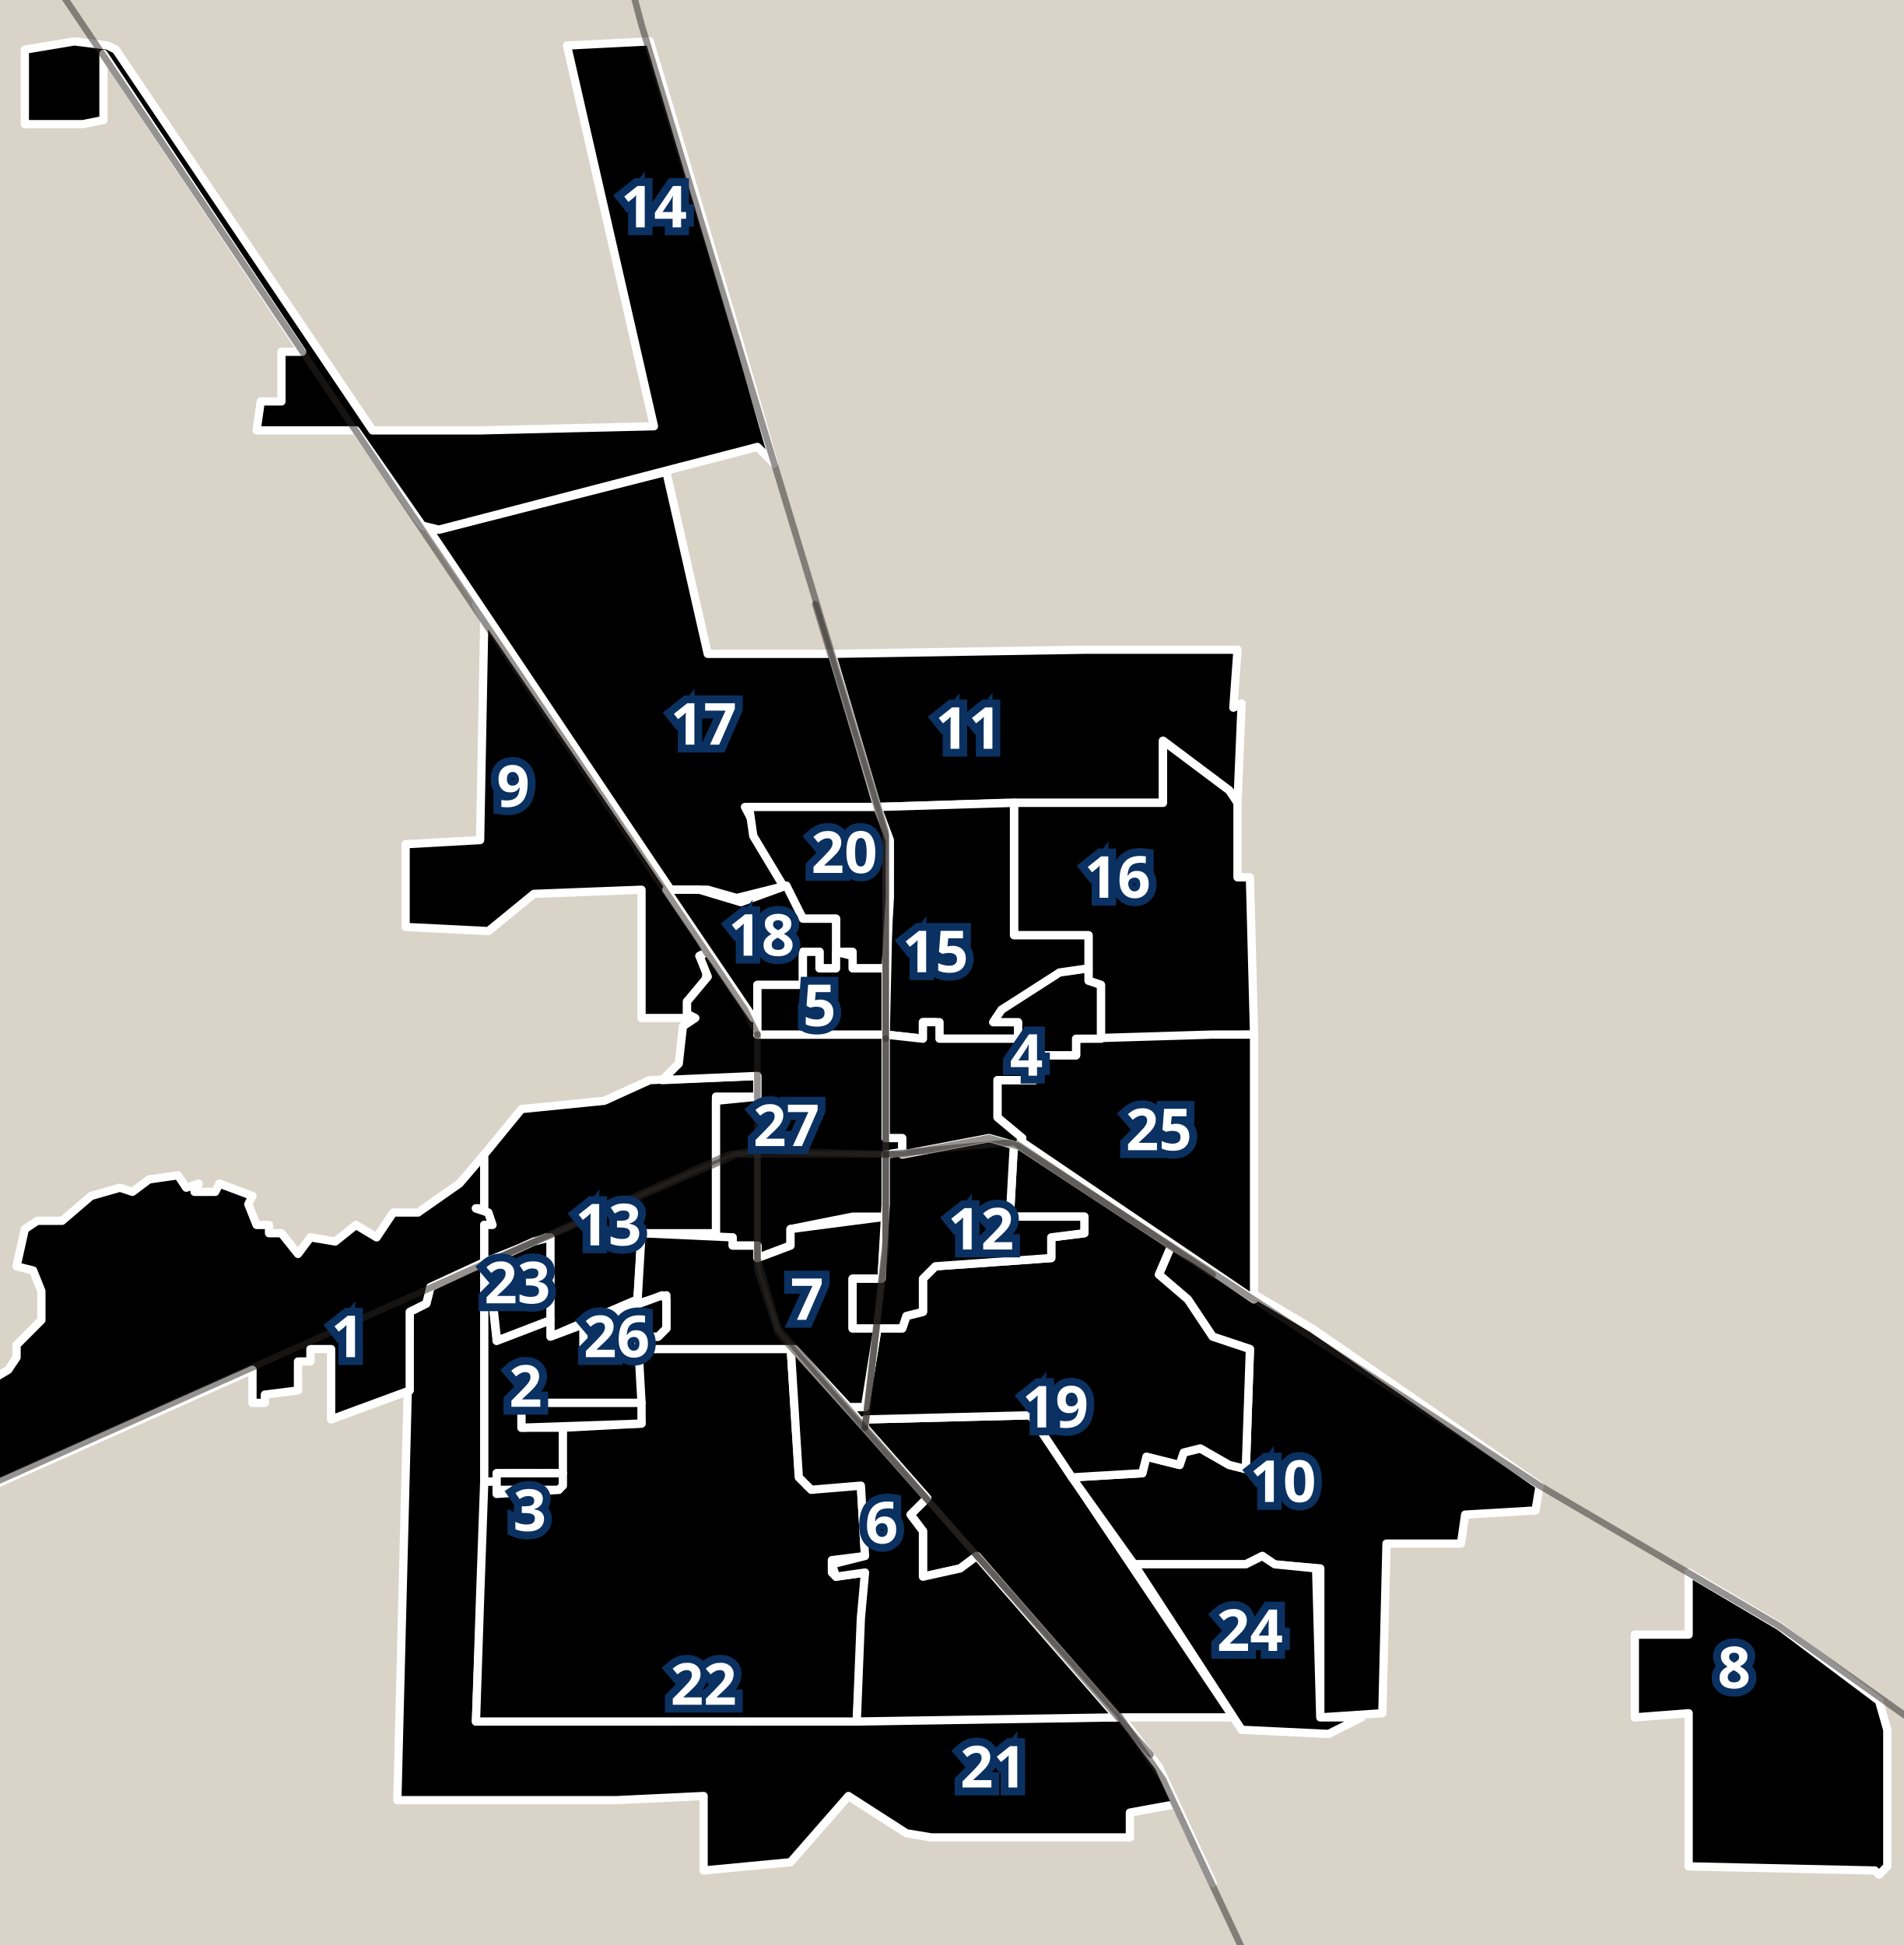
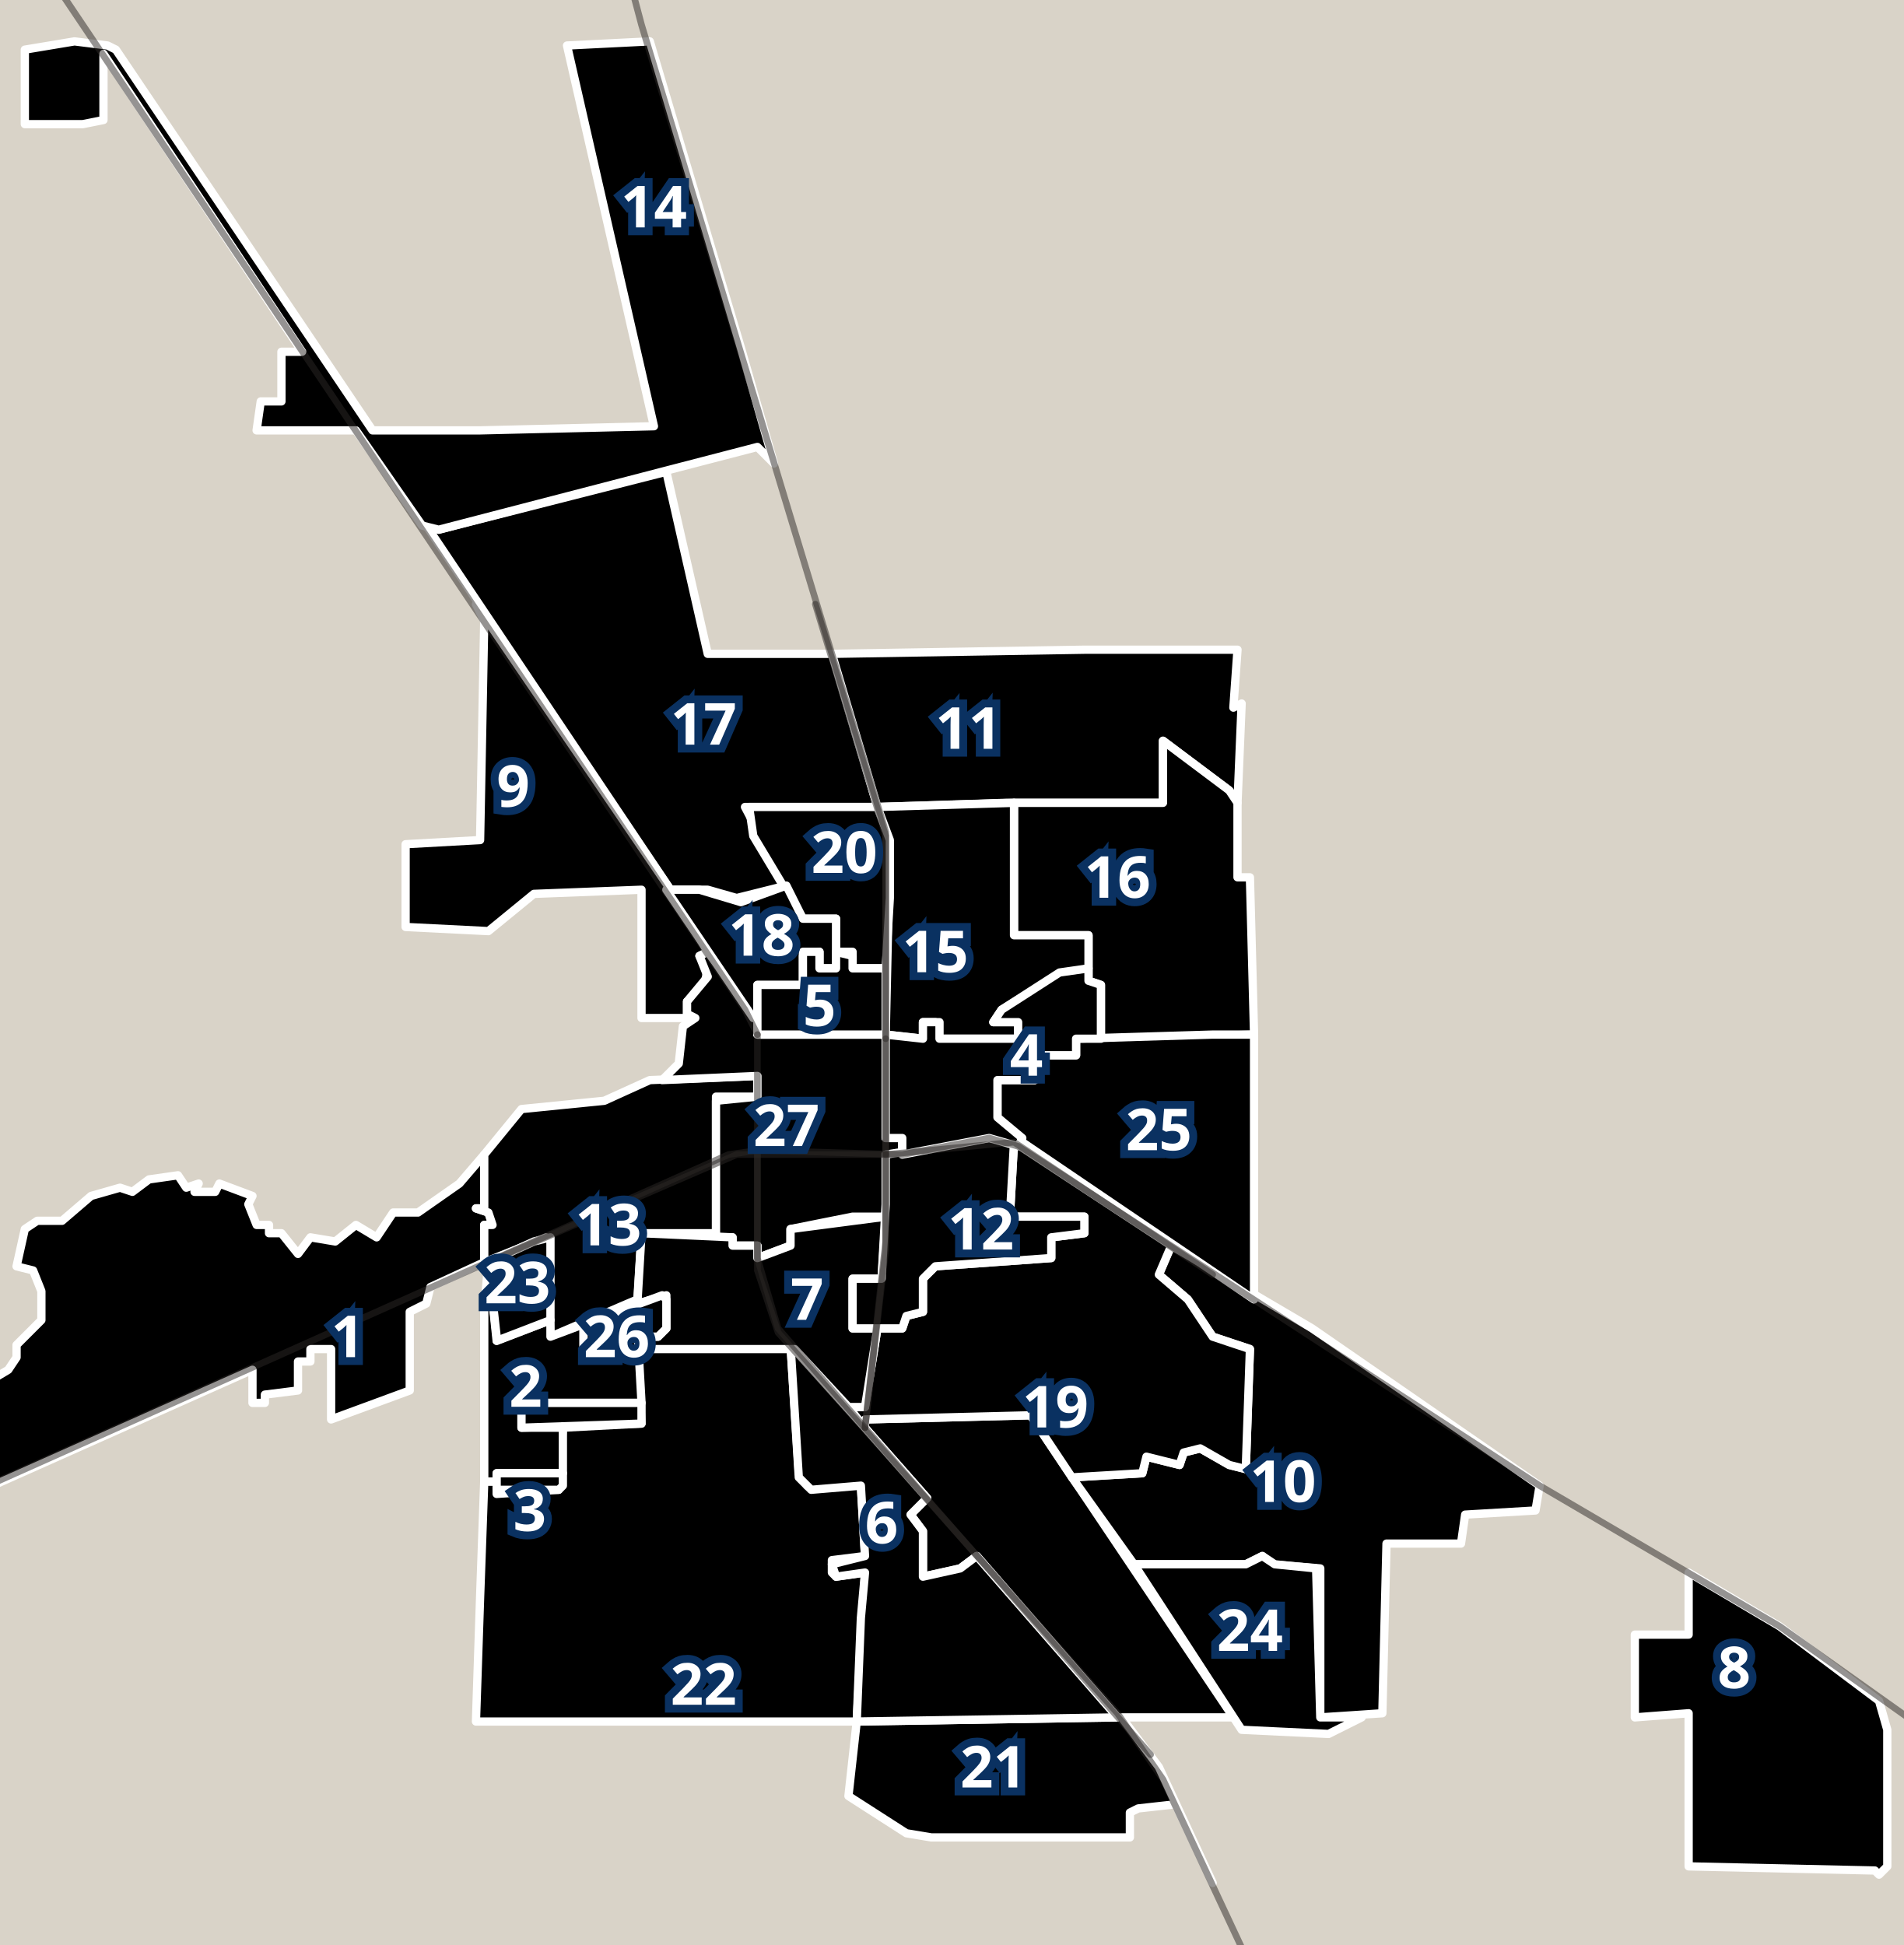
<svg xmlns="http://www.w3.org/2000/svg" viewBox="130 10 460 470">
  <rect id="ground" x="0" y="-100" width="720" height="700" fill="#D9D3C8" />
  <g stroke="#FFFFFF" stroke-width="2" stroke-linejoin="round">
-     <path class="area" data-i="20" d="M350 376l4 -4l-15 -17l0 -2l40 -1l49 73l-27 0l9 12l13 28l-9 -19l-11 2l0 6l-48 0l-6 -1l-14 -9l-14 16l-21 2l0 -18l-21 1l-53 0l3 -118l4 -2l1 -4l13 -6l0 58l-2 53l155 -1l-34 -39l-4 3l-9 2l0 -11l-3 -4z" vector-effect="non-scaling-stroke" />
    <path class="area" data-i="0" d="M210 349l0 -13l-5 0l0 3l-3 0l0 7l-8 1l0 2l-3 0l0 -8l-157 70l-12 13l-5 -6l-15 7l-13 2l-1 -3l8 -6l-1 -12l18 -3l2 -3l11 -3l2 -3l-2 -5l2 -5l6 0l4 -5l15 -1l10 -4l3 1l9 -7l25 -2l12 -13l0 -3l7 -3l0 -2l8 -1l5 -3l2 -3l0 -3l6 -6l0 -7l-2 -5l-4 -1l2 -9l3 -2l6 0l7 -6l7 -2l3 1l4 -3l7 -1l2 3l3 -1l-1 2l5 0l1 -2l8 3l-1 2l2 5l3 0l0 2l3 0l4 5l3 -4l6 1l5 -4l5 3l4 -6l6 0l10 -7l6 -7l0 13l-2 0l3 1l1 3l-2 0l0 9l-13 6l-1 4l-4 2l0 19l-19 7l0 -4z" vector-effect="non-scaling-stroke" />
    <path class="area" data-i="21" d="M246 396l1 -28l3 0l0 3l15 -1l1 -15l19 -1l-1 -18l37 -1l2 31l2 3l9 0l4 0l1 17l-8 1l0 3l1 1l7 -1l-2 36l-92 0l1 -30z" vector-effect="non-scaling-stroke" />
    <path class="area" data-i="16" d="M308 227l12 -3l-10 -19l32 0l-10 -35l-1 -2l-30 0l-10 -44l-55 14l-3 -1l59 88l9 0l7 2z" vector-effect="non-scaling-stroke" />
+     <path class="area" data-i="20" d="M350 376l4 -4l-15 -17l0 -2l40 -1l49 73l-27 0l9 12l13 28l-9 -19l-9 1l-2 1l0 6l-48 0l-6 -1l-14 -9l2 -18l63 -1l-34 -39l-4 3l-9 2l0 -11l-3 -4z" vector-effect="non-scaling-stroke" />
    <path class="area" data-i="13" d="M309 94l8 28l-4 -4l-77 20l-4 -1l-16 -23l-24 0l1 -7l5 0l0 -12l5 0l-48 -72l0 16l-5 1l-14 0l0 -18l12 -2l8 1l2 1l62 92l26 0l42 -1l-21 -92l20 -1l22 74z" vector-effect="non-scaling-stroke" />
    <path class="area" data-i="9" d="M474 383l9 0l1 -7l17 -1l1 -6l-55 -38l-34 -20l-3 7l7 6l6 9l9 3l-1 29l-4 -1l-7 -4l-4 1l-1 3l-8 -2l-1 4l-17 1l15 21l27 0l4 -2l2 2l12 1l0 36l15 -1l1 -41l9 0z" vector-effect="non-scaling-stroke" />
    <path class="area" data-i="18" d="M339 350l3 -19l6 0l1 -3l4 -1l0 -8l3 -3l28 -2l0 -5l8 -1l0 -4l-18 0l1 -18l38 25l-3 7l7 6l6 9l9 3l-1 29l-4 -1l-7 -4l-4 1l-1 3l-8 -2l-1 4l-17 1l-10 -15l-40 1l0 2l-4 -5l4 0z" vector-effect="non-scaling-stroke" />
    <path class="area" data-i="10" d="M373 204l38 0l0 -15l16 12l2 3l1 -24l-2 1l1 -14l-37 0l-61 1l11 37l31 -1z" vector-effect="non-scaling-stroke" />
    <path class="area" data-i="7" d="M525 417l0 -12l13 0l0 -15l22 13l24 18l2 7l0 33l-2 2l-1 -1l-45 -1l0 -37l-13 1l0 -8z" vector-effect="non-scaling-stroke" />
    <path class="area" data-i="15" d="M393 245l0 -9l-18 0l0 -32l36 0l0 -2l0 -13l16 12l2 3l0 18l3 0l1 38l-37 1l0 -13l-3 -1l0 -2z" vector-effect="non-scaling-stroke" />
    <path class="area" data-i="5" d="M339 355l15 17l-4 4l3 4l0 11l9 -2l4 -3l34 39l-63 1l1 -25l1 -11l-7 1l-1 -3l8 -2l-1 -17l-12 1l-3 -3l-2 -32l18 20z" vector-effect="non-scaling-stroke" />
    <path class="area" data-i="24" d="M423 260l10 0l0 64l-56 -38l-6 -6l0 -9l9 0l0 -6l10 0l0 -4l33 -1z" vector-effect="non-scaling-stroke" />
    <path class="area" data-i="12" d="M245 302l2 0l0 -13l9 -11l20 -2l11 -5l26 -1l0 5l-10 0l0 33l-4 0l-14 0l-1 16l-21 9l-1 -24l-15 6l0 -9l2 0l-1 -3l-3 -1z" vector-effect="non-scaling-stroke" />
    <path class="area" data-i="8" d="M228 214l18 -1l1 -53l-2 -4l47 69l9 15l-2 1l2 3l-1 5l-4 3l0 4l-11 0l0 -31l-26 1l-11 9l-20 -1l0 -20z" vector-effect="non-scaling-stroke" />
    <path class="area" data-i="26" d="M296 255l0 -3l5 -6l-2 -5l2 -1l12 16l0 4l31 0l0 25l4 0l0 4l-4 0l0 15l-8 0l-15 3l0 4l-8 3l0 -3l-6 0l0 -2l-4 0l0 -33l10 -1l0 -5l-23 1l4 -4l1 -9l3 -2l-2 -1z" vector-effect="non-scaling-stroke" />
    <path class="area" data-i="14" d="M356 257l1 4l19 0l0 -4l-6 0l2 -3l13 -8l8 -2l0 -8l-18 0l0 -12l0 -20l-33 1l3 10l-1 45l9 1l0 -4l3 0z" vector-effect="non-scaling-stroke" />
    <path class="area" data-i="6" d="M321 307l23 -3l-1 15l-7 0l0 12l6 0l-3 19l-4 0l-13 -14l-14 0l-24 0l0 -3l5 0l2 -2l0 -8l-7 2l1 -17l22 1l0 2l6 0l0 3l8 -3l0 -4z" vector-effect="non-scaling-stroke" />
    <path class="area" data-i="23" d="M404 388l27 0l4 -2l3 2l10 1l1 36l10 0l-8 4l-21 -1l-26 -40z" vector-effect="non-scaling-stroke" />
    <path class="area" data-i="11" d="M356 316l28 -2l0 -5l8 -1l0 -4l-18 0l1 -18l-6 -1l-25 4l0 12l-1 18l-7 0l0 12l12 0l1 -3l4 -1l0 -8l3 -3z" vector-effect="non-scaling-stroke" />
    <path class="area" data-i="3" d="M393 247l3 1l0 13l-6 0l0 4l-10 0l0 6l-9 0l0 9l6 5l-1 2l-7 -2l-21 4l0 -4l-4 0l0 -12l0 -13l9 1l0 -4l4 0l0 4l19 0l0 -4l-6 0l2 -3l14 -9l7 -1l0 3z" vector-effect="non-scaling-stroke" />
    <path class="area" data-i="1" d="M247 326l1 -11l2 19l13 -5l0 4l8 -3l0 6l12 -5l1 0l1 18l-29 0l0 6l10 0l0 11l-16 0l0 2l-3 0l0 -42z" vector-effect="non-scaling-stroke" />
    <path class="area" data-i="19" d="M311 205l31 0l3 8l0 14l-1 17l-8 0l0 -4l-4 0l0 -8l-8 0l-12 -20l-1 -7z" vector-effect="non-scaling-stroke" />
    <path class="area" data-i="17" d="M324 241l4 -1l0 4l4 0l0 -12l-8 0l-4 -8l-11 4l-10 -3l-8 0l21 31l1 0l0 -8l11 0l0 -7z" vector-effect="non-scaling-stroke" />
    <path class="area" data-i="4" d="M313 256l0 -8l11 0l0 -8l4 0l0 4l4 0l0 -4l4 1l0 3l8 0l0 16l-31 0l0 -4z" vector-effect="non-scaling-stroke" />
    <path class="area" data-i="25" d="M256 349l29 0l0 5l-29 1l0 -6zM271 334l0 -4l19 -7l1 1l0 7l-2 2l-5 0l0 -2l-13 5l0 -2z" vector-effect="non-scaling-stroke" />
    <path class="area" data-i="22" d="M259 310l4 -1l0 20l-13 5l0 -1l-2 -18l11 -5z" vector-effect="non-scaling-stroke" />
    <path class="area" data-i="2" d="M250 370l0 -4l16 0l0 3l-1 1l-15 0z" vector-effect="non-scaling-stroke" />
  </g>
  <g fill="none" stroke="#2D2926" stroke-linecap="round" stroke-linejoin="round">
</g>
  <g fill="none" stroke="#2D2926" stroke-opacity="0.5" stroke-width="1.6" stroke-linecap="round">
    <path d="M339 355l5 -43l0 -51" vector-effect="non-scaling-stroke" />
    <path d="M344 261l0 -49l-17 -56" vector-effect="non-scaling-stroke" />
    <path d="M-1356 115l19 9l10 3l91 -3l69 16l226 0l85 -9l350 1l15 2l23 9l436 278l18 6l18 -3l302 -135l7 -1l0 29l5 15l82 92l11 16l58 124l21 80l49 82l14 15l56 43l89 99l36 52l56 64l28 31l91 90l8 13l29 69l154 250l52 60l215 271l100 202" vector-effect="non-scaling-stroke" />
    <path d="M339 355l5 -45l0 -99l-59 -195l-51 -192l-24 -56l-76 -327l-9 -52l-9 -26l-10 -43" vector-effect="non-scaling-stroke" />
    <path d="M605 435l-45 -32l-58 -34l-126 -82l-7 -2l-21 4l-34 -1" vector-effect="non-scaling-stroke" />
    <path d="M423 318l-48 -32l-31 3" vector-effect="non-scaling-stroke" />
    <path d="M408 434l-90 -103l-5 -17l0 -54" vector-effect="non-scaling-stroke" />
    <path d="M313 260l-3 -6l-238 -354l-453 -579" vector-effect="non-scaling-stroke" />
    <path d="M248 315l60 -26l36 0" vector-effect="non-scaling-stroke" />
  </g>
  <g id="nums" font-size="14" stroke-width="3.8" font-family="Archivo, sans-serif" font-weight="800" text-anchor="middle" dominant-baseline="middle" fill="#FFFFFF" stroke="#0A3161" paint-order="stroke">
    <text x="214" y="333">1</text>
    <text x="257" y="345">2</text>
    <text x="258" y="375">3</text>
    <text x="378" y="265">4</text>
    <text x="328" y="253">5</text>
    <text x="343" y="378">6</text>
    <text x="325" y="324">7</text>
    <text x="549" y="413">8</text>
    <text x="254" y="200">9</text>
    <text x="440" y="368">10</text>
    <text x="364" y="186">11</text>
    <text x="367" y="307">12</text>
    <text x="277" y="306">13</text>
    <text x="288" y="60">14</text>
    <text x="356" y="240">15</text>
    <text x="400" y="222">16</text>
    <text x="300" y="185">17</text>
    <text x="314" y="236">18</text>
    <text x="385" y="350">19</text>
    <text x="334" y="216">20</text>
    <text x="370" y="437">21</text>
    <text x="300" y="417">22</text>
    <text x="255" y="320">23</text>
    <text x="432" y="404">24</text>
    <text x="410" y="283">25</text>
    <text x="279" y="333">26</text>
    <text x="320" y="282">27</text>
  </g>
</svg>
